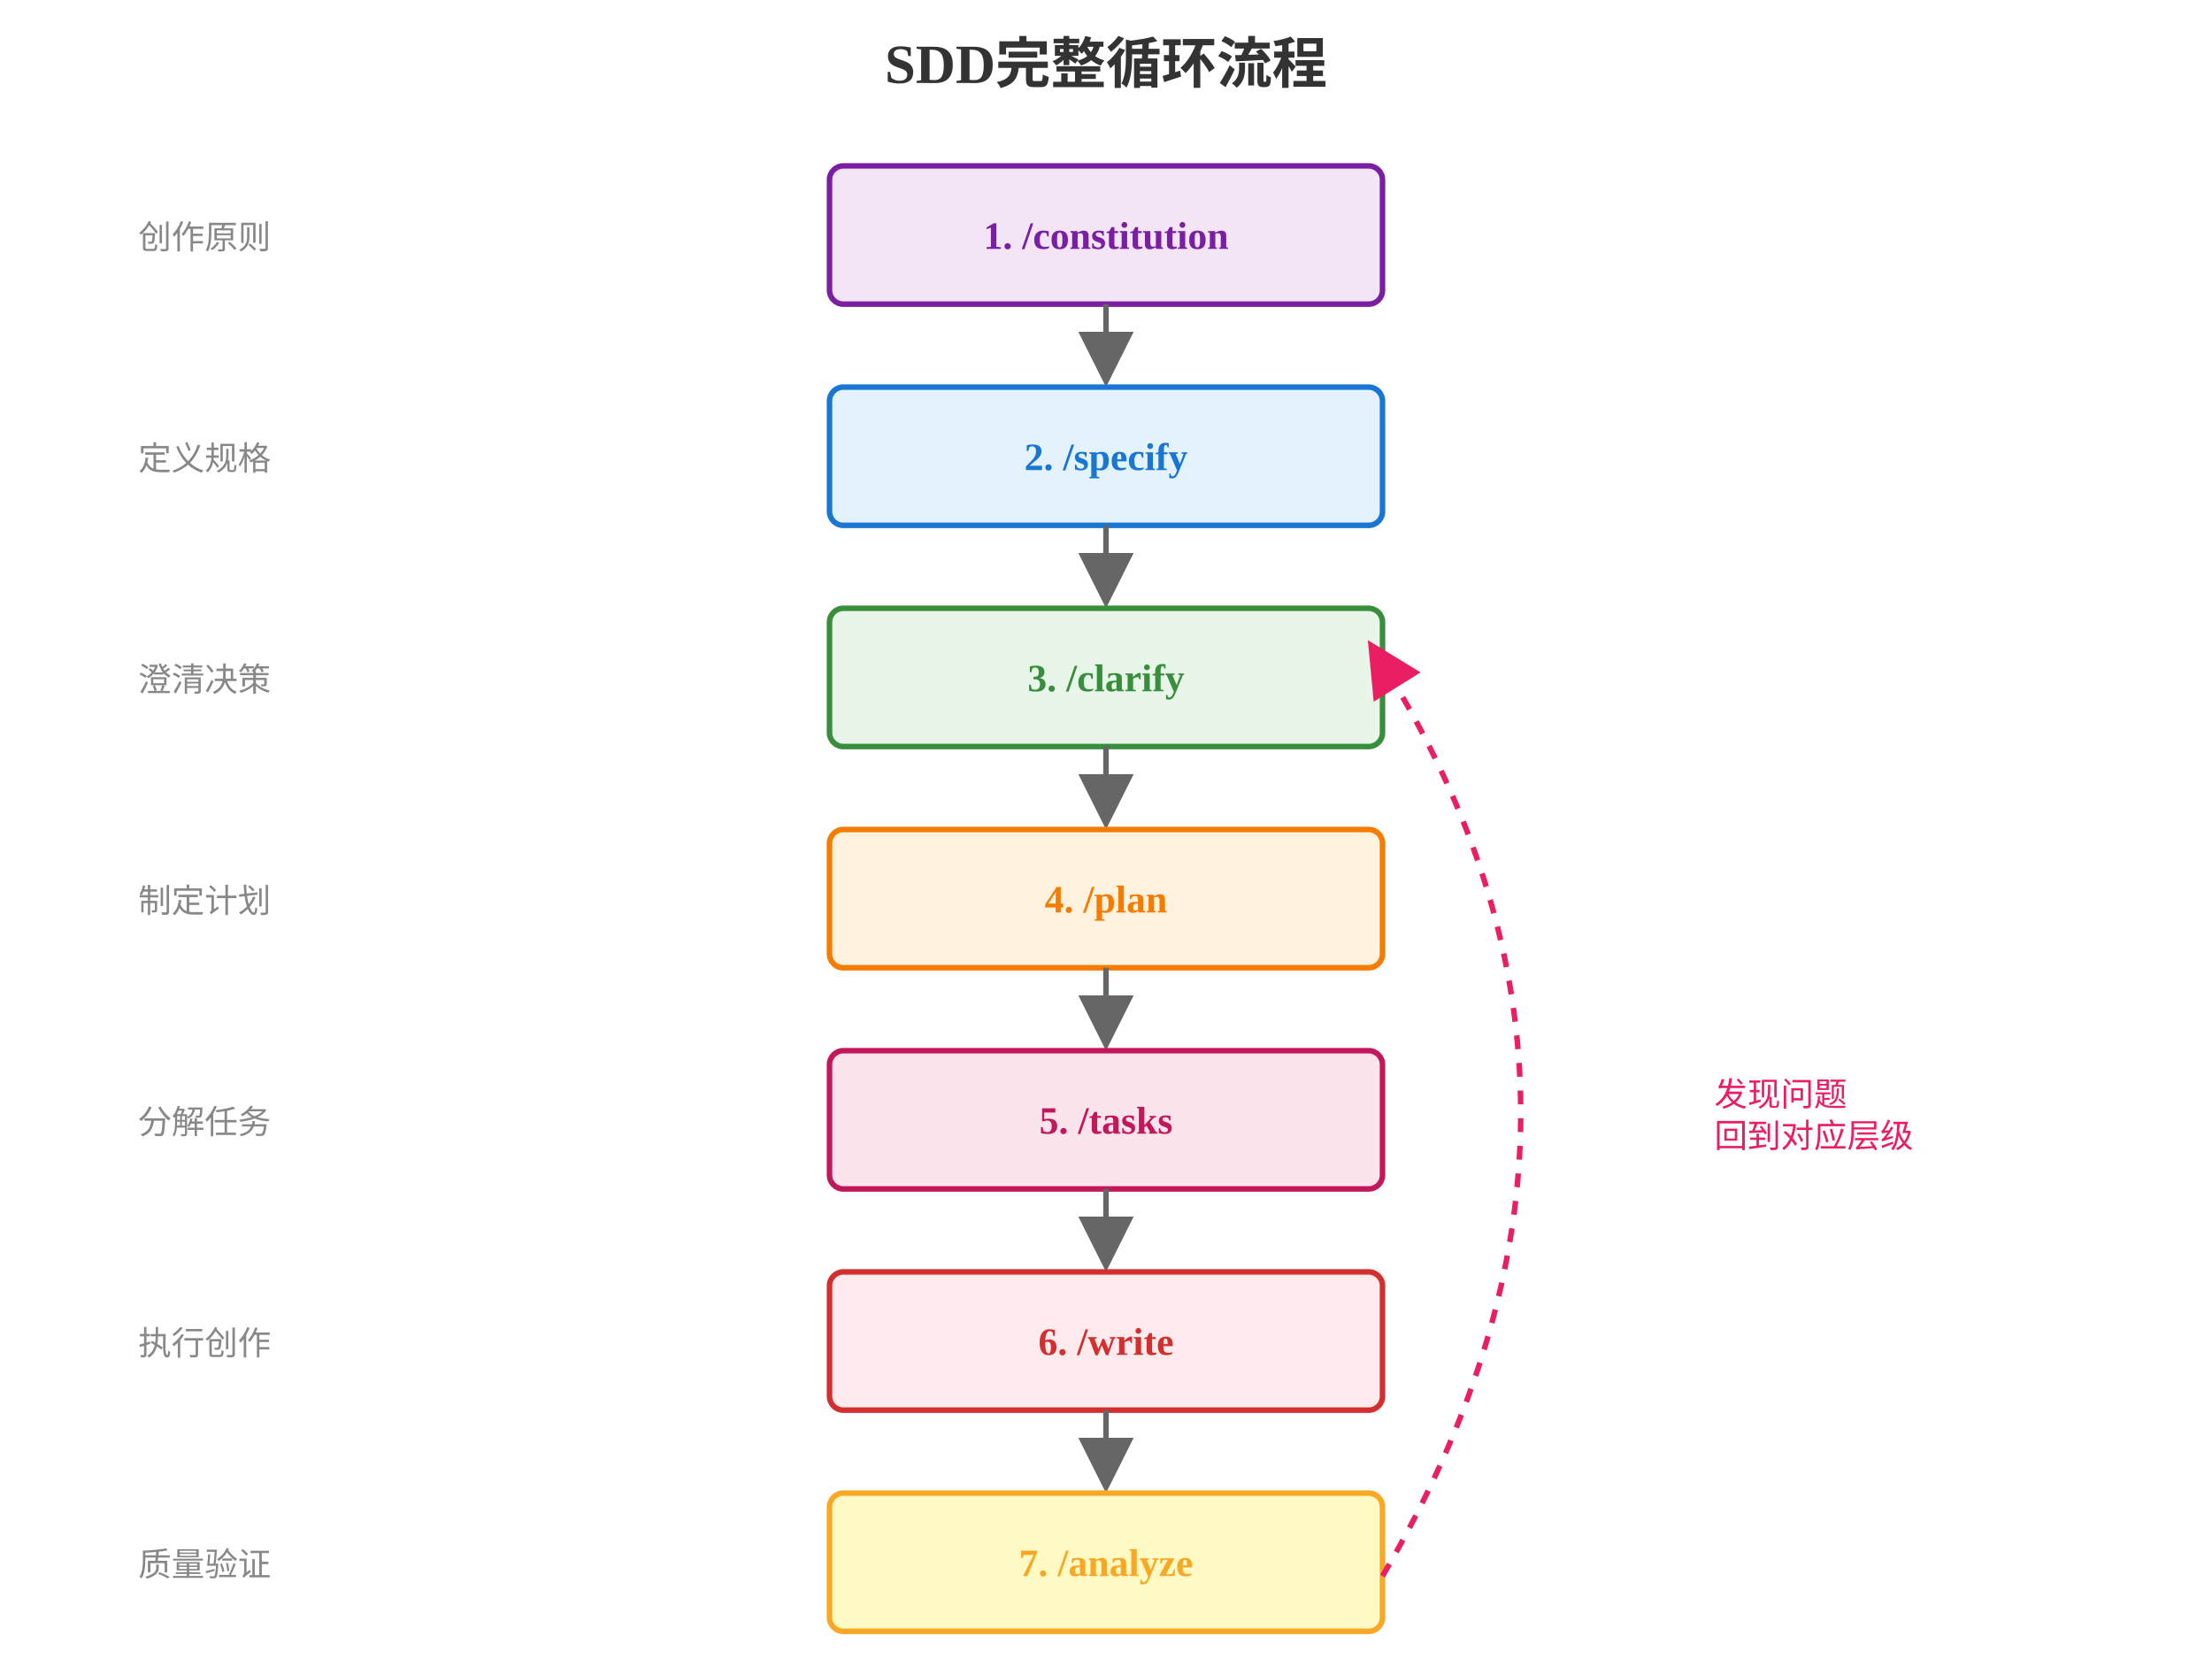
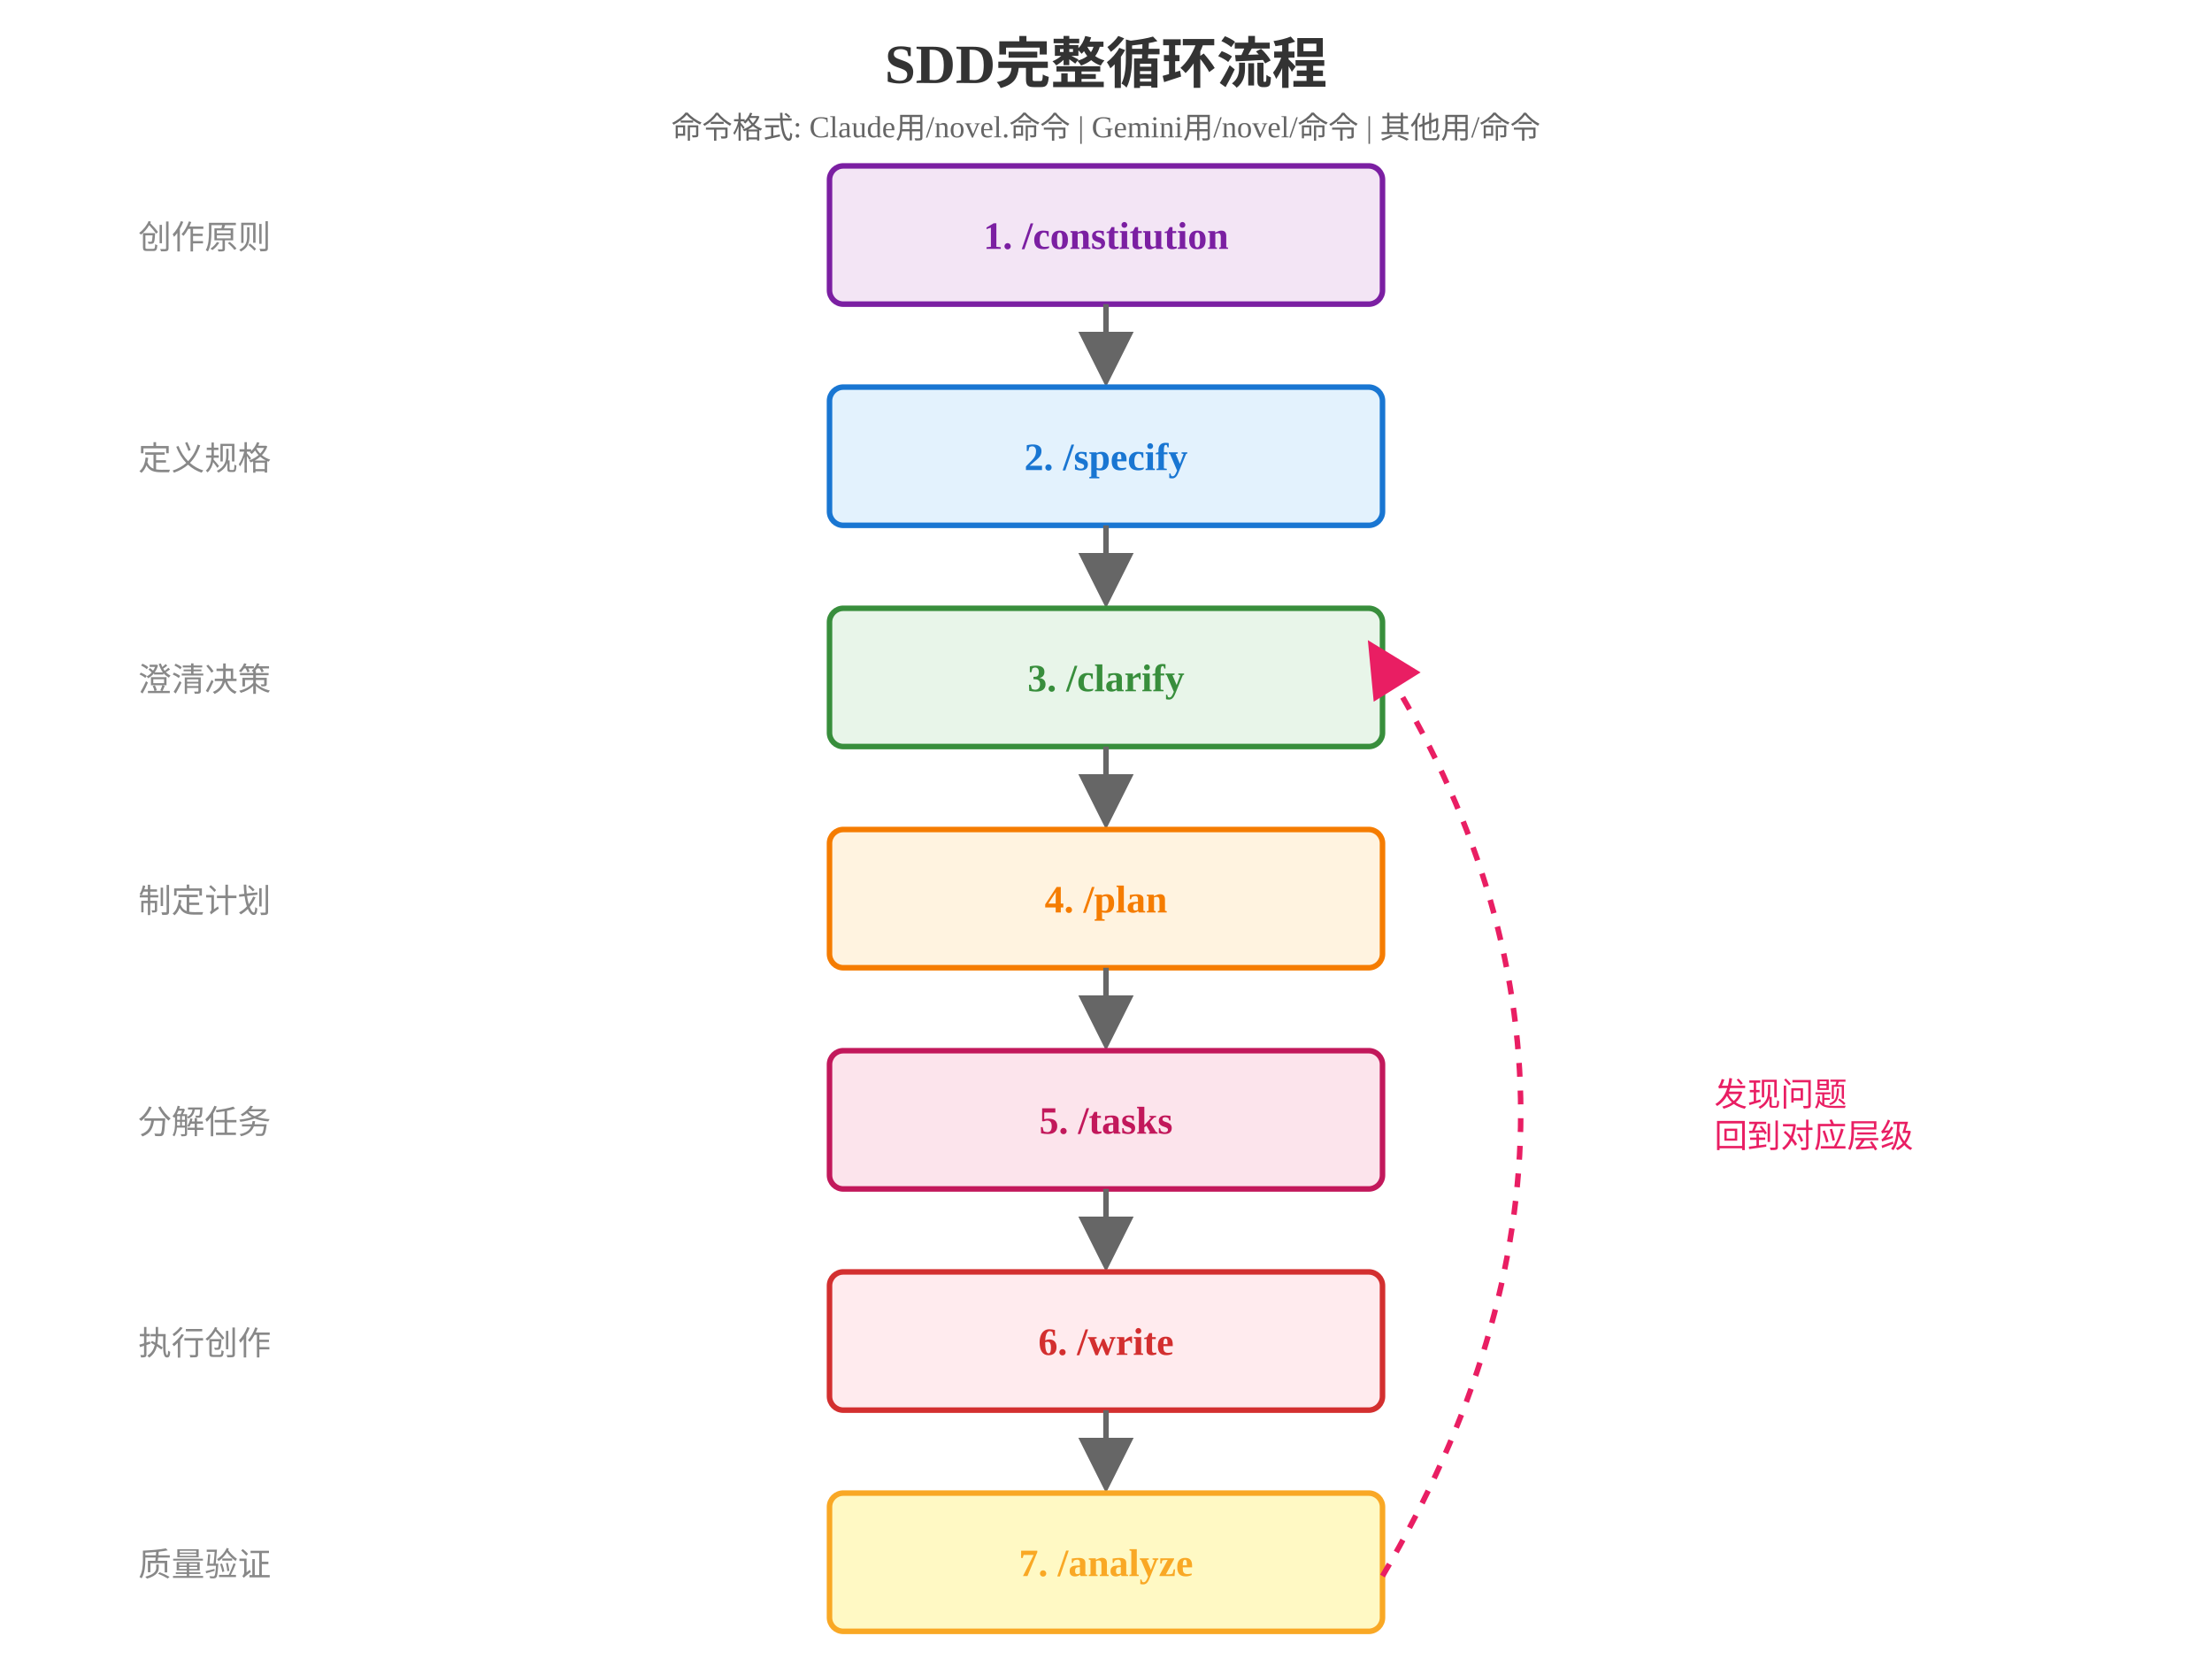
<svg xmlns="http://www.w3.org/2000/svg" viewBox="0 0 800 600">
  <text x="400" y="30" text-anchor="middle" font-size="20" font-weight="bold" fill="#333">SDD完整循环流程</text>
+   <text x="400" y="50" text-anchor="middle" font-size="11" fill="#666">命令格式: Claude用/novel.命令 | Gemini用/novel/命令 | 其他用/命令</text>
  <rect x="300" y="60" width="200" height="50" fill="#f3e5f5" stroke="#7b1fa2" stroke-width="2" rx="5" />
  <text x="400" y="90" text-anchor="middle" font-size="14" font-weight="bold" fill="#7b1fa2">1. /constitution</text>
  <path d="M 400 110 L 400 130" stroke="#666" stroke-width="2" marker-end="url(#arrow)" />
  <rect x="300" y="140" width="200" height="50" fill="#e3f2fd" stroke="#1976d2" stroke-width="2" rx="5" />
  <text x="400" y="170" text-anchor="middle" font-size="14" font-weight="bold" fill="#1976d2">2. /specify</text>
  <path d="M 400 190 L 400 210" stroke="#666" stroke-width="2" marker-end="url(#arrow)" />
  <rect x="300" y="220" width="200" height="50" fill="#e8f5e9" stroke="#388e3c" stroke-width="2" rx="5" />
  <text x="400" y="250" text-anchor="middle" font-size="14" font-weight="bold" fill="#388e3c">3. /clarify</text>
  <path d="M 400 270 L 400 290" stroke="#666" stroke-width="2" marker-end="url(#arrow)" />
  <rect x="300" y="300" width="200" height="50" fill="#fff3e0" stroke="#f57c00" stroke-width="2" rx="5" />
  <text x="400" y="330" text-anchor="middle" font-size="14" font-weight="bold" fill="#f57c00">4. /plan</text>
  <path d="M 400 350 L 400 370" stroke="#666" stroke-width="2" marker-end="url(#arrow)" />
  <rect x="300" y="380" width="200" height="50" fill="#fce4ec" stroke="#c2185b" stroke-width="2" rx="5" />
  <text x="400" y="410" text-anchor="middle" font-size="14" font-weight="bold" fill="#c2185b">5. /tasks</text>
  <path d="M 400 430 L 400 450" stroke="#666" stroke-width="2" marker-end="url(#arrow)" />
  <rect x="300" y="460" width="200" height="50" fill="#ffebee" stroke="#d32f2f" stroke-width="2" rx="5" />
  <text x="400" y="490" text-anchor="middle" font-size="14" font-weight="bold" fill="#d32f2f">6. /write</text>
  <path d="M 400 510 L 400 530" stroke="#666" stroke-width="2" marker-end="url(#arrow)" />
  <rect x="300" y="540" width="200" height="50" fill="#fff9c4" stroke="#f9a825" stroke-width="2" rx="5" />
  <text x="400" y="570" text-anchor="middle" font-size="14" font-weight="bold" fill="#f9a825">7. /analyze</text>
  <path d="M 500 570 Q 600 400 500 240" stroke="#e91e63" stroke-width="2" stroke-dasharray="5,5" fill="none" marker-end="url(#arrow-pink)" />
  <text x="620" y="400" font-size="12" fill="#e91e63">发现问题</text>
  <text x="620" y="415" font-size="12" fill="#e91e63">回到对应层级</text>
  <defs>
    <marker id="arrow" markerWidth="10" markerHeight="10" refX="5" refY="5" orient="auto">
      <polygon points="0 0, 10 5, 0 10" fill="#666" />
    </marker>
    <marker id="arrow-pink" markerWidth="10" markerHeight="10" refX="5" refY="5" orient="auto">
      <polygon points="0 0, 10 5, 0 10" fill="#e91e63" />
    </marker>
  </defs>
  <text x="50" y="90" font-size="12" fill="#888">创作原则</text>
  <text x="50" y="170" font-size="12" fill="#888">定义规格</text>
  <text x="50" y="250" font-size="12" fill="#888">澄清决策</text>
  <text x="50" y="330" font-size="12" fill="#888">制定计划</text>
  <text x="50" y="410" font-size="12" fill="#888">分解任务</text>
  <text x="50" y="490" font-size="12" fill="#888">执行创作</text>
  <text x="50" y="570" font-size="12" fill="#888">质量验证</text>
</svg>
